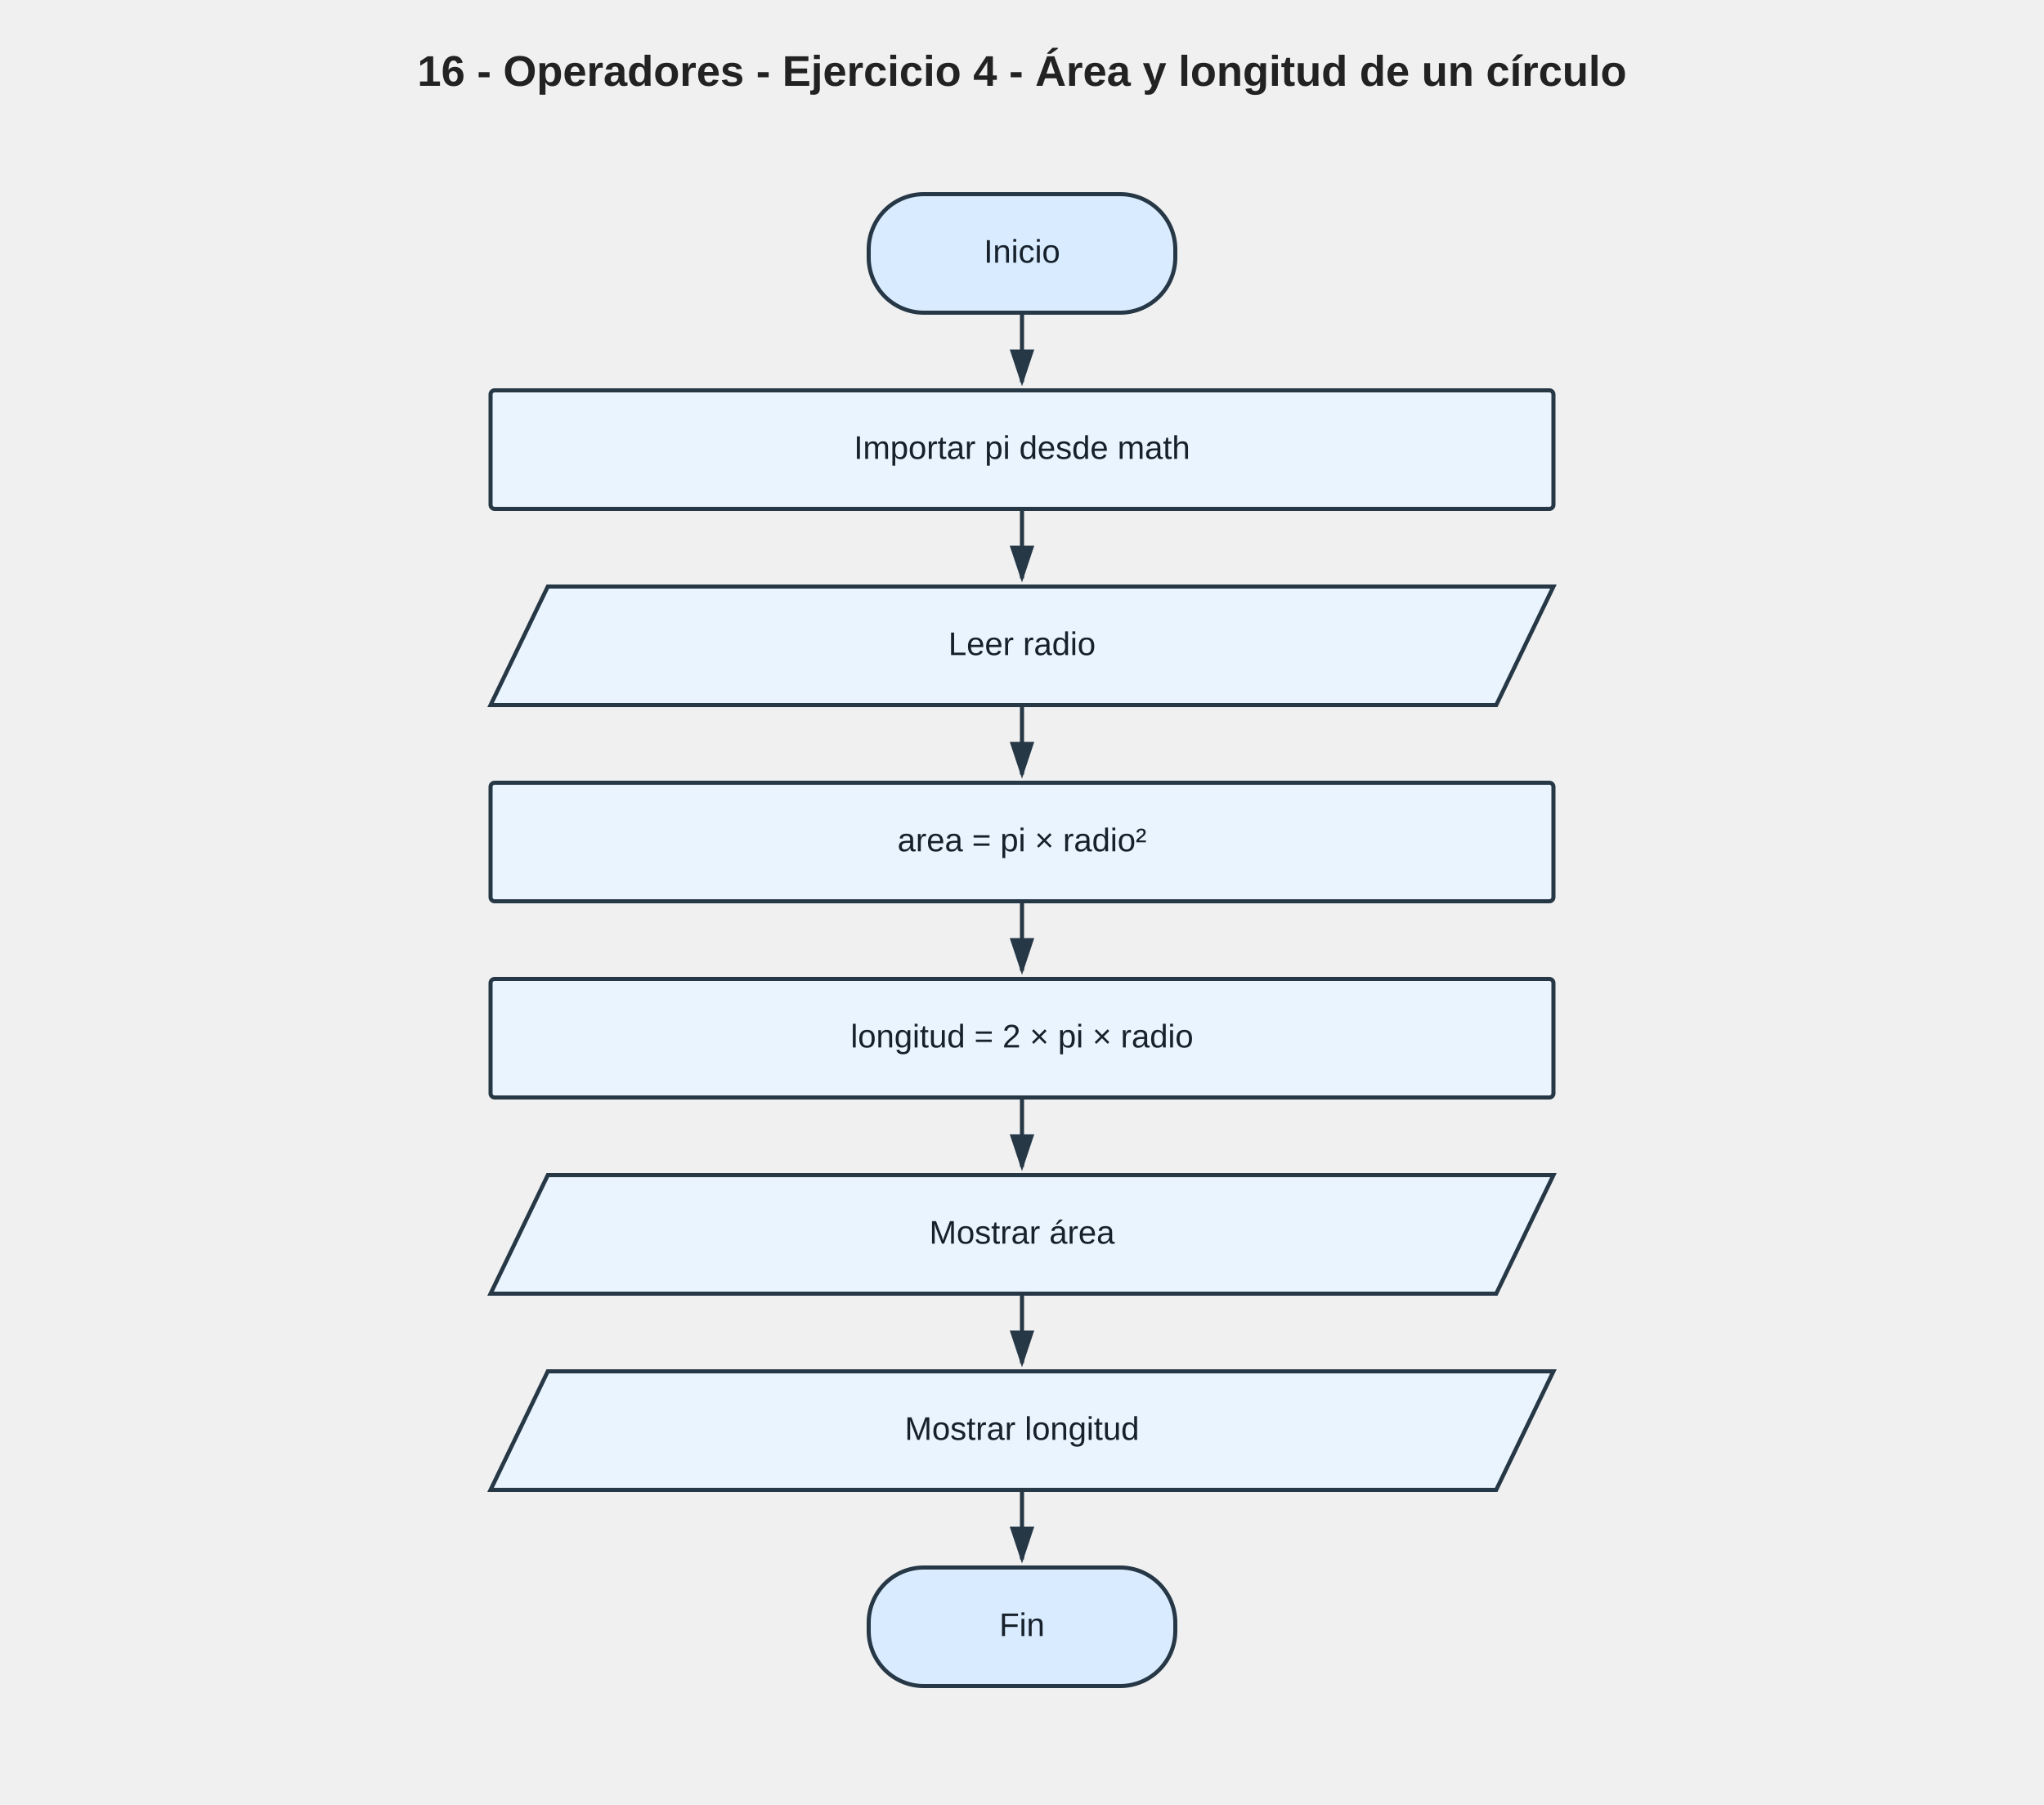
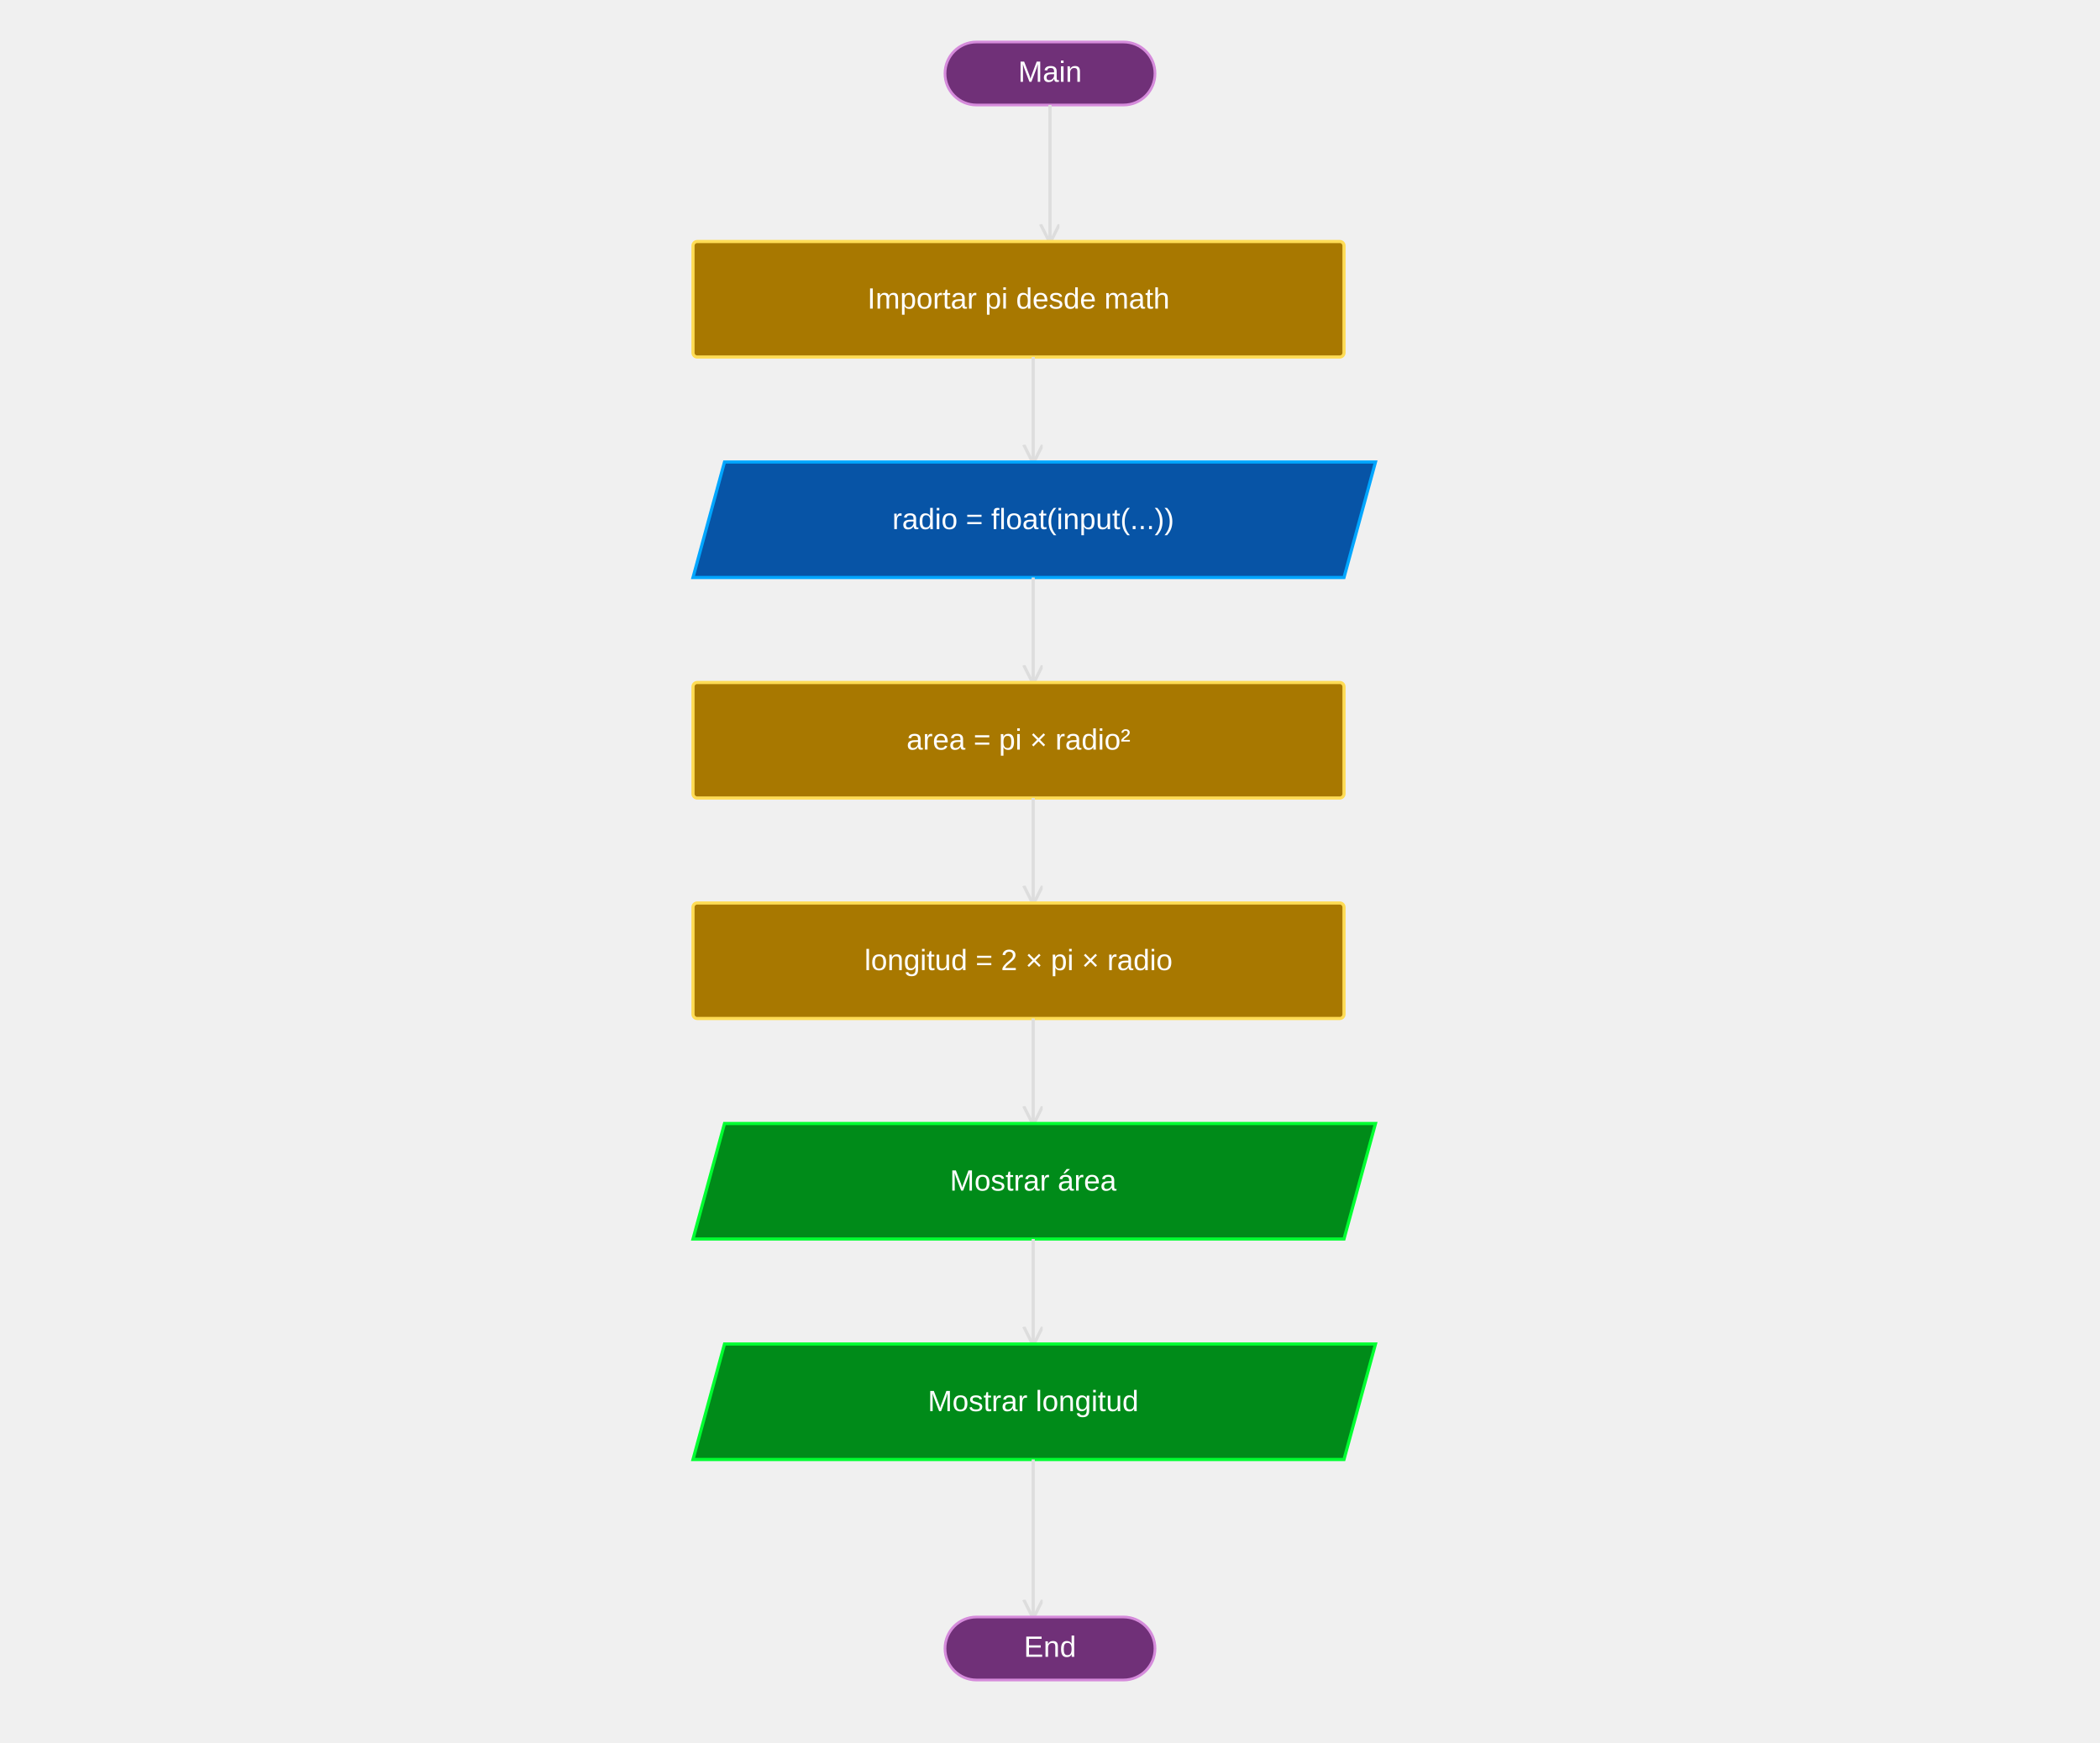
- <svg xmlns="http://www.w3.org/2000/svg" viewBox="0 0 1000 883" role="img" aria-label="16 - Operadores - Ejercicio 4 - Área y longitud de un círculo">
+ <svg xmlns="http://www.w3.org/2000/svg" viewBox="0 0 1000 830" role="img" aria-label="16 - Operadores - Ejercicio 4 - Área y longitud de un círculo">
  <defs>
-     <style>
- svg{background:#fff;font-family:Arial,Helvetica,sans-serif}
- .title{font-size:21px;font-weight:700;fill:#222}
- .symbol{fill:#eaf4ff;stroke:#263746;stroke-width:2}
- .terminal{fill:#d9ecff;stroke:#263746;stroke-width:2}
- .decision{fill:#fff2cc;stroke:#263746;stroke-width:2}
- .label{font-size:16px;fill:#17212b;text-anchor:middle;dominant-baseline:middle}
- .small{font-size:14px;fill:#17212b;text-anchor:middle}
- .edge{font-size:14px;font-weight:700;fill:#222}
- .path{fill:none;stroke:#263746;stroke-width:2;marker-end:url(#arrow)}
- </style>
-     <marker id="arrow" markerWidth="10" markerHeight="10" refX="8" refY="3" orient="auto">
-       <path d="M0,0 L0,6 L9,3 z" fill="#263746" />
+     <style>svg{background:#000;font-family:Arial,Helvetica,sans-serif}.arrow{fill:none;stroke:#ddd;stroke-width:1.5;marker-end:url(#arr)}.terminal{fill:#703078;stroke:#d58bdb;stroke-width:1.3}.in{fill:#0754a6;stroke:#00a6ff;stroke-width:1.5}.out{fill:#008b19;stroke:#00ff31;stroke-width:1.5}.assign{fill:#a87800;stroke:#ffdc55;stroke-width:1.5}.label{fill:#fff;font-size:14px;text-anchor:middle;dominant-baseline:middle}</style>
+     <marker id="arr" markerWidth="7" markerHeight="7" refX="5.5" refY="3" orient="auto">
+       <path d="M0 0 L6 3 L0 6" fill="none" stroke="#ddd" />
    </marker>
  </defs>
-   <text class="title" x="500" y="42" text-anchor="middle">16 - Operadores - Ejercicio 4 - Área y longitud de un círculo</text>
-   <rect class="terminal" x="425" y="95" width="150" height="58" rx="27" />
-   <text class="label" x="500" y="124">Inicio</text>
-   <path class="path" d="M500 153 V187" />
-   <rect class="symbol" x="240" y="191" width="520" height="58" rx="2" />
-   <text class="label" x="500" y="220">Importar pi desde math</text>
-   <path class="path" d="M500 249 V283" />
-   <polygon class="symbol" points="268,287 760,287 732,345 240,345" />
-   <text class="label" x="500" y="316">Leer radio</text>
-   <path class="path" d="M500 345 V379" />
-   <rect class="symbol" x="240" y="383" width="520" height="58" rx="2" />
-   <text class="label" x="500" y="412">area = pi × radio²</text>
-   <path class="path" d="M500 441 V475" />
-   <rect class="symbol" x="240" y="479" width="520" height="58" rx="2" />
-   <text class="label" x="500" y="508">longitud = 2 × pi × radio</text>
-   <path class="path" d="M500 537 V571" />
-   <polygon class="symbol" points="268,575 760,575 732,633 240,633" />
-   <text class="label" x="500" y="604">Mostrar área</text>
-   <path class="path" d="M500 633 V667" />
-   <polygon class="symbol" points="268,671 760,671 732,729 240,729" />
-   <text class="label" x="500" y="700">Mostrar longitud</text>
-   <path class="path" d="M500 729 V763" />
-   <rect class="terminal" x="425" y="767" width="150" height="58" rx="27" />
-   <text class="label" x="500" y="796">Fin</text>
+   <rect class="terminal" x="450" y="20" width="100" height="30" rx="15" />
+   <text class="label" x="500" y="35">Main</text>
+   <path class="arrow" d="M500 50 V115" />
+   <rect class="assign" x="330" y="115" width="310" height="55" rx="2" />
+   <text class="label" x="485" y="143">Importar pi desde math</text>
+   <path class="arrow" d="M492 170 V220" />
+   <polygon class="in" points="345,220 655,220 640,275 330,275" />
+   <text class="label" x="492" y="248">radio = float(input(...))</text>
+   <path class="arrow" d="M492 275 V325" />
+   <rect class="assign" x="330" y="325" width="310" height="55" rx="2" />
+   <text class="label" x="485" y="353">area = pi × radio²</text>
+   <path class="arrow" d="M492 380 V430" />
+   <rect class="assign" x="330" y="430" width="310" height="55" rx="2" />
+   <text class="label" x="485" y="458">longitud = 2 × pi × radio</text>
+   <path class="arrow" d="M492 485 V535" />
+   <polygon class="out" points="345,535 655,535 640,590 330,590" />
+   <text class="label" x="492" y="563">Mostrar área</text>
+   <path class="arrow" d="M492 590 V640" />
+   <polygon class="out" points="345,640 655,640 640,695 330,695" />
+   <text class="label" x="492" y="668">Mostrar longitud</text>
+   <path class="arrow" d="M492 695 V770" />
+   <rect class="terminal" x="450" y="770" width="100" height="30" rx="15" />
+   <text class="label" x="500" y="785">End</text>
</svg>
